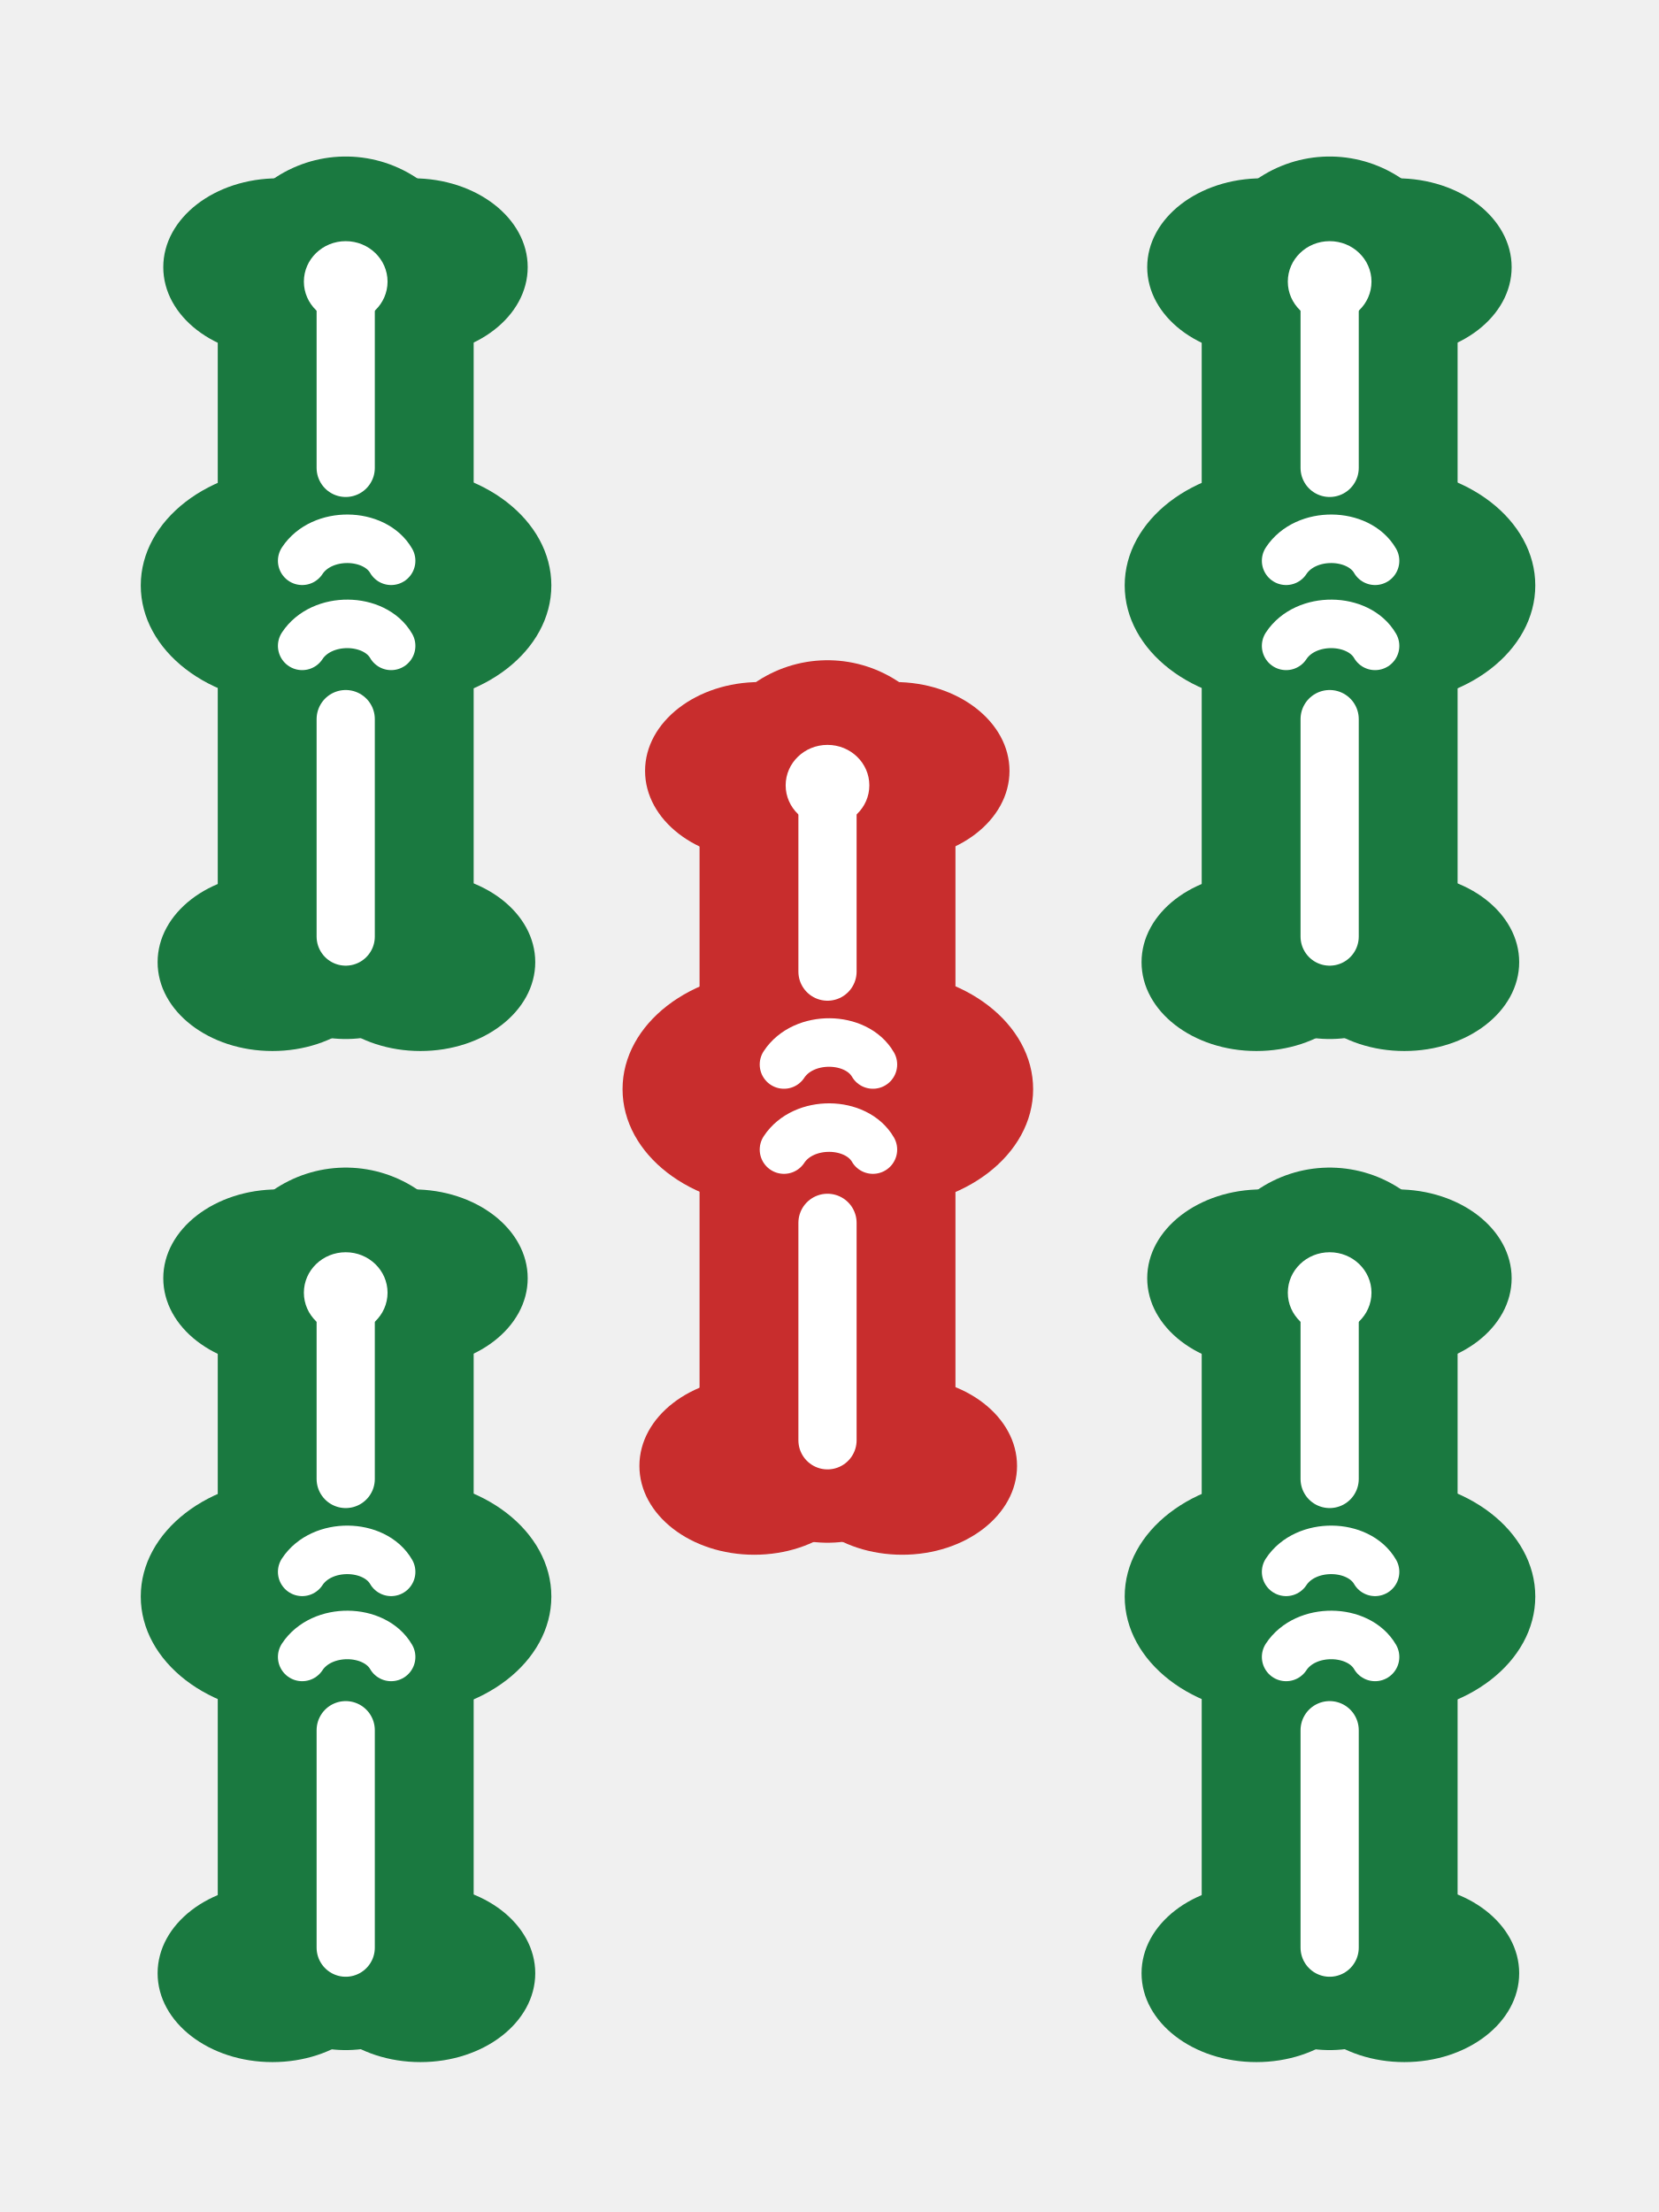
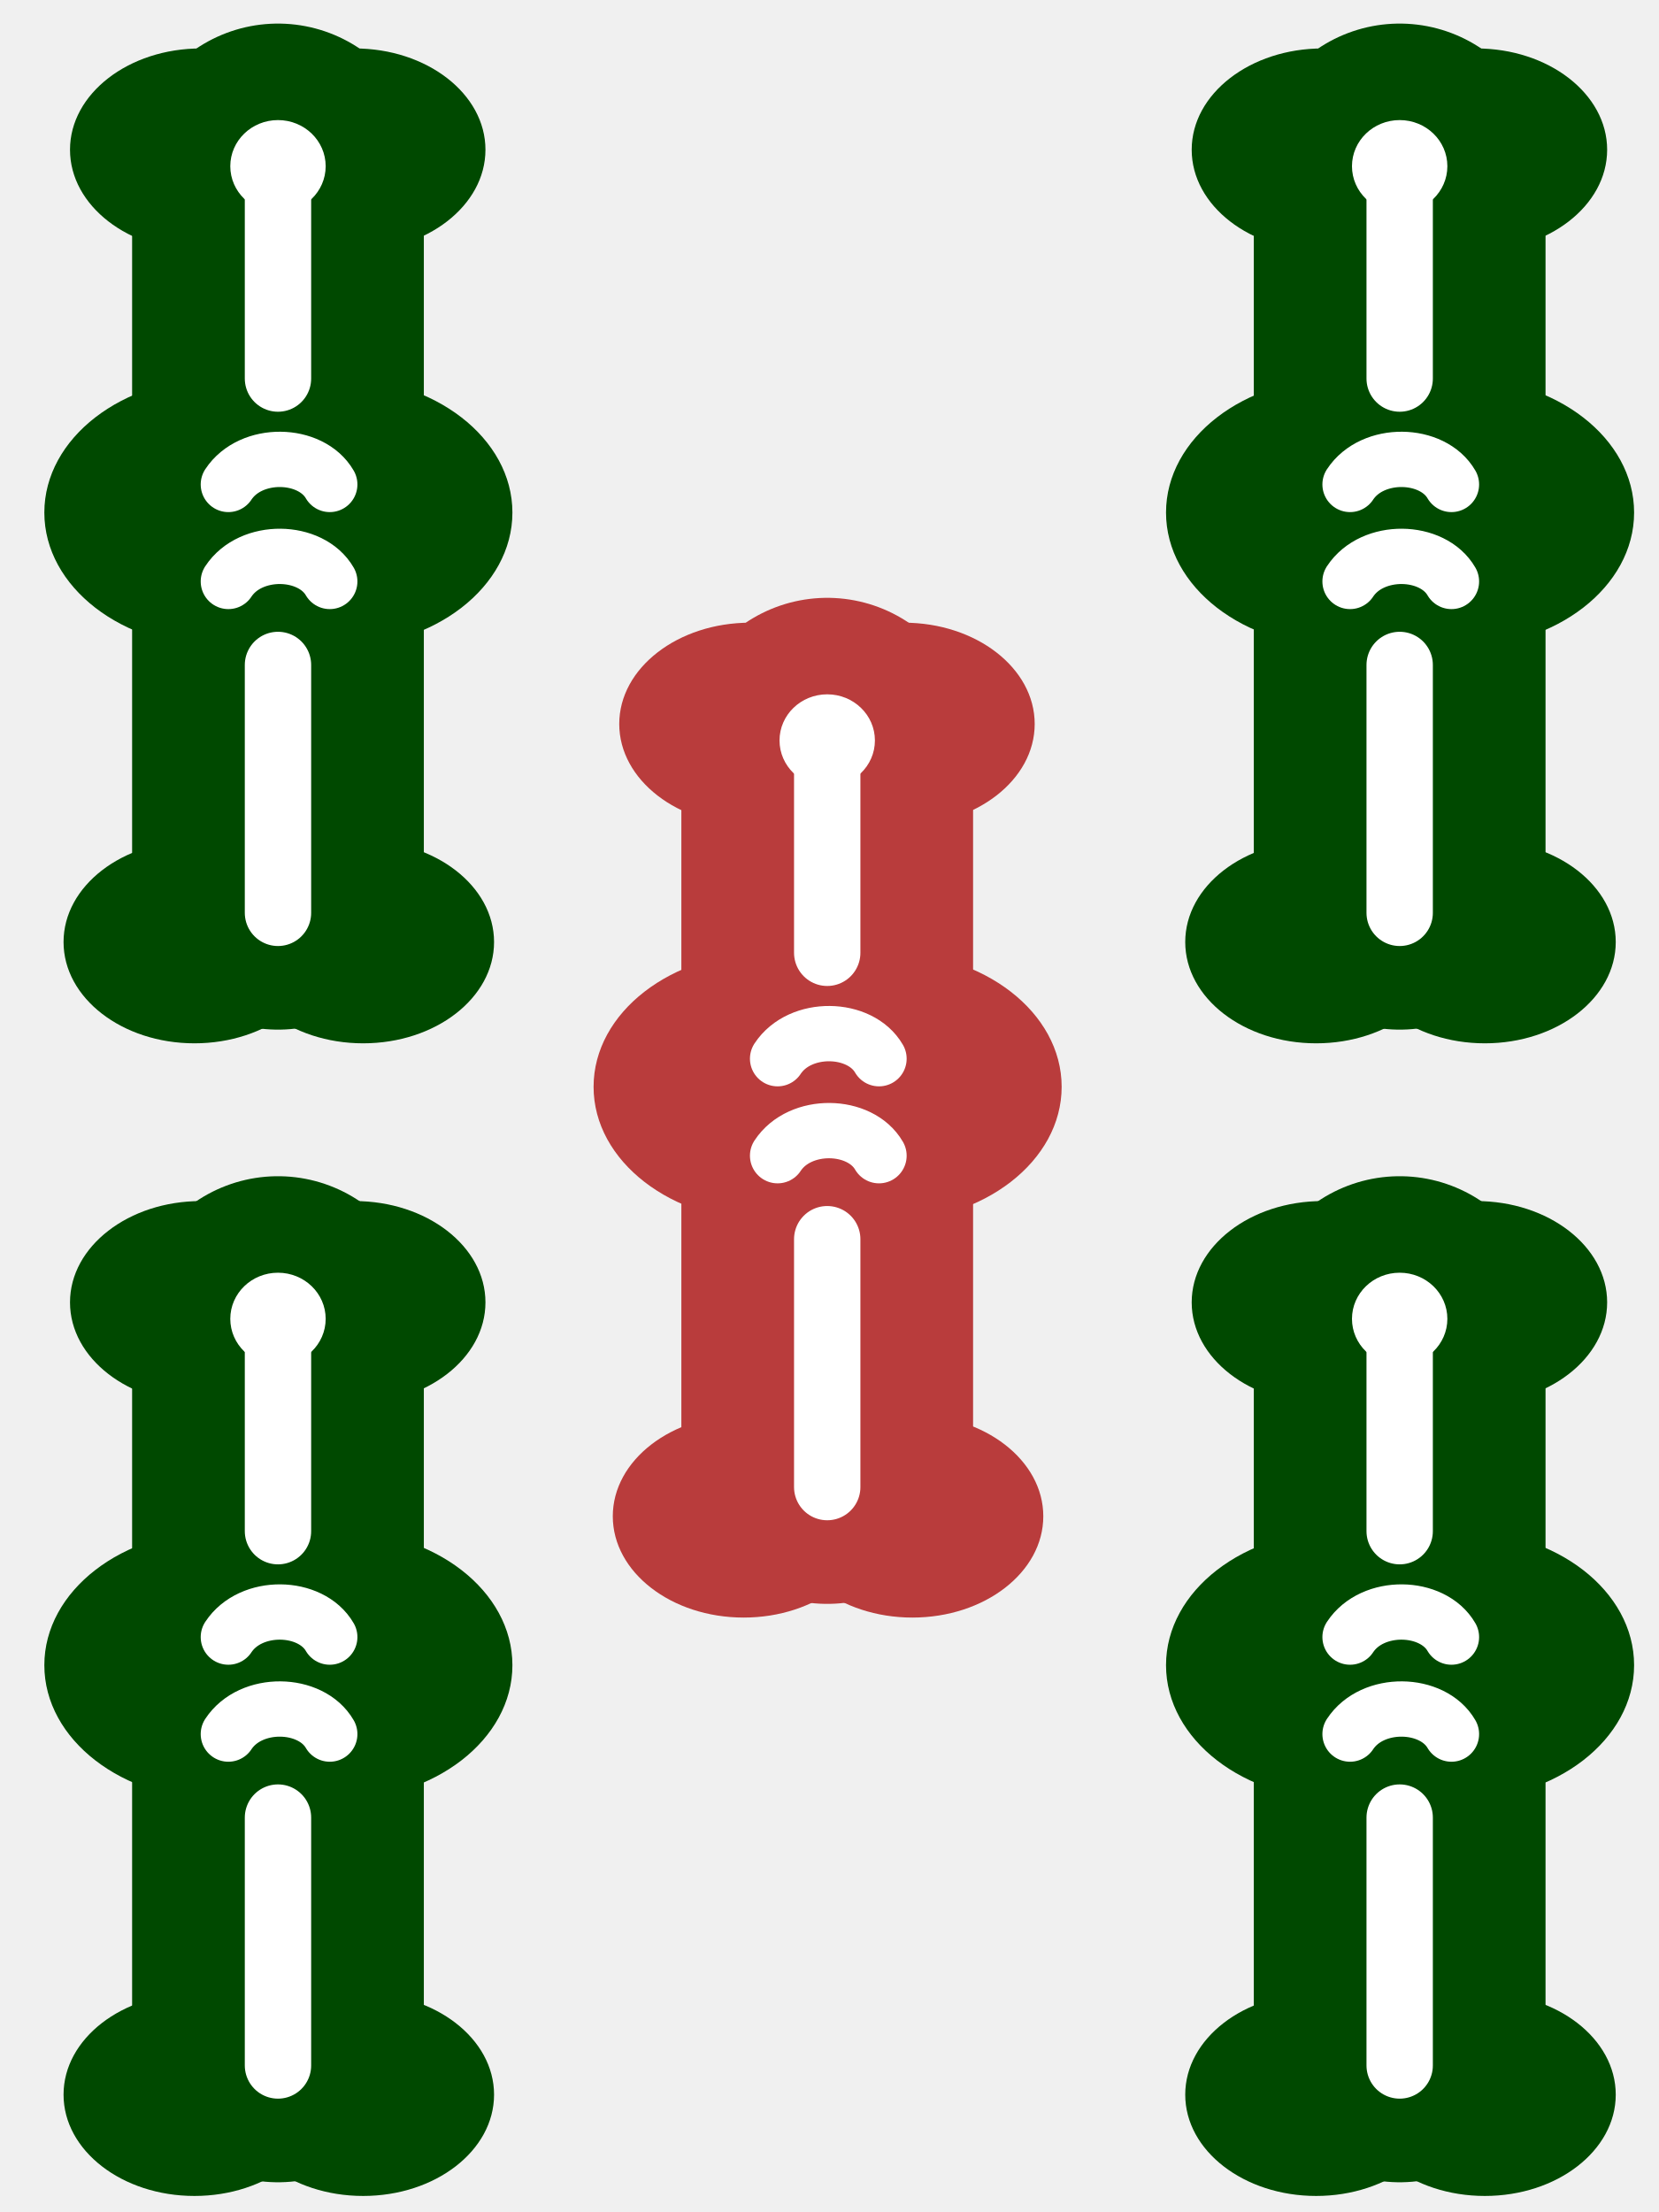
- <svg xmlns="http://www.w3.org/2000/svg" xmlns:ns1="http://www.openswatchbook.org/uri/2009/osb" width="300" height="400" viewBox="-21 -28 342 456" id="svg2" version="1.1">
+ <svg xmlns="http://www.w3.org/2000/svg" xmlns:ns1="http://www.openswatchbook.org/uri/2009/osb" width="300" height="400" viewBox="0 0 300 400" id="svg2" version="1.1">
  <defs id="defs4">
    <linearGradient id="linearGradient10055" ns1:paint="solid">
      <stop style="stop-color:#000000;stop-opacity:1;" offset="0" id="stop10057" />
    </linearGradient>
    <marker orient="auto" refY="0" refX="0" id="Arrow1Lstart" style="overflow:visible">
      <path id="path4978" d="M 0,0 5,-5 -12.5,0 5,5 0,0 Z" style="fill:#000000;fill-opacity:1;fill-rule:evenodd;stroke:#ff5c00;stroke-width:1pt;stroke-opacity:1" transform="matrix(0.8,0,0,0.8,10,0)" />
    </marker>
    <clipPath clipPathUnits="userSpaceOnUse" id="clipPath4243">
      <circle style="opacity:1;fill:#000000;fill-opacity:0.297;fill-rule:nonzero;stroke:#000000;stroke-width:19.133;stroke-linecap:butt;stroke-linejoin:round;stroke-miterlimit:4;stroke-dasharray:none;stroke-dashoffset:0;stroke-opacity:1" id="circle4245" cx="-264.66" cy="-198.207" r="293.954" />
    </clipPath>
    <clipPath clipPathUnits="userSpaceOnUse" id="clipPath7847">
      <ellipse style="opacity:1;fill:#822600;fill-opacity:1;fill-rule:nonzero;stroke:none;stroke-width:12;stroke-linecap:round;stroke-linejoin:round;stroke-miterlimit:4;stroke-dasharray:none;stroke-dashoffset:0;stroke-opacity:1" id="ellipse7849" cx="394" cy="552.362" rx="349.495" ry="216" />
    </clipPath>
    <clipPath clipPathUnits="userSpaceOnUse" id="clipPath4243-1">
      <circle style="opacity:1;fill:#000000;fill-opacity:0.297;fill-rule:nonzero;stroke:#000000;stroke-width:19.133;stroke-linecap:butt;stroke-linejoin:round;stroke-miterlimit:4;stroke-dasharray:none;stroke-dashoffset:0;stroke-opacity:1" id="circle4245-4" cx="-264.66" cy="-198.207" r="293.954" />
    </clipPath>
    <clipPath clipPathUnits="userSpaceOnUse" id="clipPath7876">
      <circle style="opacity:1;fill:#000000;fill-opacity:0.297;fill-rule:nonzero;stroke:#000000;stroke-width:19.133;stroke-linecap:butt;stroke-linejoin:round;stroke-miterlimit:4;stroke-dasharray:none;stroke-dashoffset:0;stroke-opacity:1" id="circle7878" cx="-264.66" cy="-198.207" r="293.954" />
    </clipPath>
    <clipPath clipPathUnits="userSpaceOnUse" id="clipPath14693">
      <rect style="opacity:1;fill:#a53c3c;fill-opacity:1;fill-rule:nonzero;stroke:none;stroke-width:8;stroke-linecap:round;stroke-linejoin:round;stroke-miterlimit:4;stroke-dasharray:none;stroke-dashoffset:0;stroke-opacity:1" id="rect14695" width="131.784" height="168.821" x="-332.596" y="383.498" rx="1.255" ry="3.751" transform="matrix(0.9993908,-0.03489951,0.03489951,0.9993908,0,0)" />
    </clipPath>
    <clipPath clipPathUnits="userSpaceOnUse" id="clipPath14952">
      <ellipse style="opacity:1;fill:#a53c3c;fill-opacity:1;fill-rule:nonzero;stroke:none;stroke-width:7;stroke-linecap:round;stroke-linejoin:round;stroke-miterlimit:4;stroke-dasharray:none;stroke-dashoffset:0;stroke-opacity:1" id="ellipse14954" cx="-271.344" cy="647.256" rx="69.057" ry="116.911" transform="matrix(0.9993908,-0.03489951,0.03489951,0.9993908,0,0)" />
    </clipPath>
  </defs>
  <g id="layer1" transform="translate(0,-652.3622)">
    <g transform="matrix(0.9591565,0,0,0.9591565,-93.20763,235.2361)" id="g4271">
-       <ellipse style="opacity:1;fill:#1a7940;fill-opacity:1;fill-rule:nonzero;stroke:none;stroke-width:30;stroke-linecap:round;stroke-linejoin:round;stroke-miterlimit:4;stroke-dasharray:none;stroke-dashoffset:0;stroke-opacity:1" id="ellipse4273" cx="135.055" cy="680.426" rx="24.68" ry="19.097" />
-       <ellipse cy="680.426" cx="164.02" id="ellipse4275" style="opacity:1;fill:#1a7940;fill-opacity:1;fill-rule:nonzero;stroke:none;stroke-width:30;stroke-linecap:round;stroke-linejoin:round;stroke-miterlimit:4;stroke-dasharray:none;stroke-dashoffset:0;stroke-opacity:1" rx="24.68" ry="19.097" />
-       <ellipse cy="829.799" cx="133.838" id="ellipse4277" style="opacity:1;fill:#1a7940;fill-opacity:1;fill-rule:nonzero;stroke:none;stroke-width:30;stroke-linecap:round;stroke-linejoin:round;stroke-miterlimit:4;stroke-dasharray:none;stroke-dashoffset:0;stroke-opacity:1" rx="24.68" ry="19.097" />
-       <path style="fill:none;fill-rule:evenodd;stroke:#1a7940;stroke-width:55;stroke-linecap:round;stroke-linejoin:miter;stroke-miterlimit:4;stroke-dasharray:none;stroke-opacity:1" d="m 149.585,818.816 0,-134.674" id="path4279" />
-       <ellipse style="opacity:1;fill:#1a7940;fill-opacity:1;fill-rule:nonzero;stroke:none;stroke-width:30;stroke-linecap:round;stroke-linejoin:round;stroke-miterlimit:4;stroke-dasharray:none;stroke-dashoffset:0;stroke-opacity:1" id="ellipse4281" cx="165.642" cy="829.799" rx="24.68" ry="19.097" />
-       <ellipse style="opacity:1;fill:#1a7940;fill-opacity:1;fill-rule:nonzero;stroke:none;stroke-width:30;stroke-linecap:round;stroke-linejoin:round;stroke-miterlimit:4;stroke-dasharray:none;stroke-dashoffset:0;stroke-opacity:1" id="ellipse4283" cx="160.995" cy="748.831" rx="32.787" ry="25.37" />
-       <ellipse cy="748.831" cx="138.323" id="ellipse4285" style="opacity:1;fill:#1a7940;fill-opacity:1;fill-rule:nonzero;stroke:none;stroke-width:30;stroke-linecap:round;stroke-linejoin:round;stroke-miterlimit:4;stroke-dasharray:none;stroke-dashoffset:0;stroke-opacity:1" rx="32.787" ry="25.37" />
+       <ellipse style="opacity:1;fill:#004900;fill-opacity:1;fill-rule:nonzero;stroke:none;stroke-width:30;stroke-linecap:round;stroke-linejoin:round;stroke-miterlimit:4;stroke-dasharray:none;stroke-dashoffset:0;stroke-opacity:1" id="ellipse4273" cx="135.055" cy="680.426" rx="24.68" ry="19.097" />
+       <ellipse cy="680.426" cx="164.02" id="ellipse4275" style="opacity:1;fill:#004900;fill-opacity:1;fill-rule:nonzero;stroke:none;stroke-width:30;stroke-linecap:round;stroke-linejoin:round;stroke-miterlimit:4;stroke-dasharray:none;stroke-dashoffset:0;stroke-opacity:1" rx="24.68" ry="19.097" />
+       <ellipse cy="829.799" cx="133.838" id="ellipse4277" style="opacity:1;fill:#004900;fill-opacity:1;fill-rule:nonzero;stroke:none;stroke-width:30;stroke-linecap:round;stroke-linejoin:round;stroke-miterlimit:4;stroke-dasharray:none;stroke-dashoffset:0;stroke-opacity:1" rx="24.68" ry="19.097" />
+       <path style="fill:none;fill-rule:evenodd;stroke:#004900;stroke-width:55;stroke-linecap:round;stroke-linejoin:miter;stroke-miterlimit:4;stroke-dasharray:none;stroke-opacity:1" d="m 149.585,818.816 0,-134.674" id="path4279" />
+       <ellipse style="opacity:1;fill:#004900;fill-opacity:1;fill-rule:nonzero;stroke:none;stroke-width:30;stroke-linecap:round;stroke-linejoin:round;stroke-miterlimit:4;stroke-dasharray:none;stroke-dashoffset:0;stroke-opacity:1" id="ellipse4281" cx="165.642" cy="829.799" rx="24.68" ry="19.097" />
+       <ellipse style="opacity:1;fill:#004900;fill-opacity:1;fill-rule:nonzero;stroke:none;stroke-width:30;stroke-linecap:round;stroke-linejoin:round;stroke-miterlimit:4;stroke-dasharray:none;stroke-dashoffset:0;stroke-opacity:1" id="ellipse4283" cx="160.995" cy="748.831" rx="32.787" ry="25.37" />
+       <ellipse cy="748.831" cx="138.323" id="ellipse4285" style="opacity:1;fill:#004900;fill-opacity:1;fill-rule:nonzero;stroke:none;stroke-width:30;stroke-linecap:round;stroke-linejoin:round;stroke-miterlimit:4;stroke-dasharray:none;stroke-dashoffset:0;stroke-opacity:1" rx="32.787" ry="25.37" />
      <path style="fill:none;fill-rule:evenodd;stroke:#ffffff;stroke-width:12.511;stroke-linecap:round;stroke-linejoin:miter;stroke-miterlimit:4;stroke-dasharray:none;stroke-opacity:1" d="m 149.585,685.723 0,37.842" id="path4287" />
      <path id="path4289" d="m 149.585,777.562 0,46.734" style="fill:none;fill-rule:evenodd;stroke:#ffffff;stroke-width:12.511;stroke-linecap:round;stroke-linejoin:miter;stroke-miterlimit:4;stroke-dasharray:none;stroke-opacity:1" />
      <ellipse ry="8.697" rx="8.992" style="opacity:1;fill:#ffffff;fill-opacity:1;fill-rule:nonzero;stroke:none;stroke-width:10;stroke-linecap:round;stroke-linejoin:round;stroke-miterlimit:4;stroke-dasharray:none;stroke-dashoffset:0;stroke-opacity:1" id="ellipse4291" cx="149.585" cy="683.533" />
      <path id="path4293" d="m 140.229,761.818 c 4.228,-6.441 15.56,-6.163 19.118,0" style="fill:none;fill-rule:evenodd;stroke:#ffffff;stroke-width:10.426;stroke-linecap:round;stroke-linejoin:round;stroke-miterlimit:4;stroke-dasharray:none;stroke-opacity:1" />
      <path style="fill:none;fill-rule:evenodd;stroke:#ffffff;stroke-width:10.426;stroke-linecap:round;stroke-linejoin:round;stroke-miterlimit:4;stroke-dasharray:none;stroke-opacity:1" d="m 140.229,743.531 c 4.228,-6.441 15.56,-6.163 19.118,0" id="path4295" />
    </g>
    <g transform="matrix(0.9591565,0,0,0.9591565,109.6294,235.2361)" id="g4297">
-       <ellipse style="opacity:1;fill:#1a7940;fill-opacity:1;fill-rule:nonzero;stroke:none;stroke-width:30;stroke-linecap:round;stroke-linejoin:round;stroke-miterlimit:4;stroke-dasharray:none;stroke-dashoffset:0;stroke-opacity:1" id="ellipse4299" cx="135.055" cy="680.426" rx="24.68" ry="19.097" />
-       <ellipse cy="680.426" cx="164.02" id="ellipse4301" style="opacity:1;fill:#1a7940;fill-opacity:1;fill-rule:nonzero;stroke:none;stroke-width:30;stroke-linecap:round;stroke-linejoin:round;stroke-miterlimit:4;stroke-dasharray:none;stroke-dashoffset:0;stroke-opacity:1" rx="24.68" ry="19.097" />
-       <ellipse cy="829.799" cx="133.838" id="ellipse4303" style="opacity:1;fill:#1a7940;fill-opacity:1;fill-rule:nonzero;stroke:none;stroke-width:30;stroke-linecap:round;stroke-linejoin:round;stroke-miterlimit:4;stroke-dasharray:none;stroke-dashoffset:0;stroke-opacity:1" rx="24.68" ry="19.097" />
-       <path style="fill:none;fill-rule:evenodd;stroke:#1a7940;stroke-width:55;stroke-linecap:round;stroke-linejoin:miter;stroke-miterlimit:4;stroke-dasharray:none;stroke-opacity:1" d="m 149.585,818.816 0,-134.674" id="path4305" />
-       <ellipse style="opacity:1;fill:#1a7940;fill-opacity:1;fill-rule:nonzero;stroke:none;stroke-width:30;stroke-linecap:round;stroke-linejoin:round;stroke-miterlimit:4;stroke-dasharray:none;stroke-dashoffset:0;stroke-opacity:1" id="ellipse4307" cx="165.642" cy="829.799" rx="24.68" ry="19.097" />
-       <ellipse style="opacity:1;fill:#1a7940;fill-opacity:1;fill-rule:nonzero;stroke:none;stroke-width:30;stroke-linecap:round;stroke-linejoin:round;stroke-miterlimit:4;stroke-dasharray:none;stroke-dashoffset:0;stroke-opacity:1" id="ellipse4309" cx="160.995" cy="748.831" rx="32.787" ry="25.37" />
-       <ellipse cy="748.831" cx="138.323" id="ellipse4311" style="opacity:1;fill:#1a7940;fill-opacity:1;fill-rule:nonzero;stroke:none;stroke-width:30;stroke-linecap:round;stroke-linejoin:round;stroke-miterlimit:4;stroke-dasharray:none;stroke-dashoffset:0;stroke-opacity:1" rx="32.787" ry="25.37" />
+       <ellipse style="opacity:1;fill:#004900;fill-opacity:1;fill-rule:nonzero;stroke:none;stroke-width:30;stroke-linecap:round;stroke-linejoin:round;stroke-miterlimit:4;stroke-dasharray:none;stroke-dashoffset:0;stroke-opacity:1" id="ellipse4299" cx="135.055" cy="680.426" rx="24.68" ry="19.097" />
+       <ellipse cy="680.426" cx="164.02" id="ellipse4301" style="opacity:1;fill:#004900;fill-opacity:1;fill-rule:nonzero;stroke:none;stroke-width:30;stroke-linecap:round;stroke-linejoin:round;stroke-miterlimit:4;stroke-dasharray:none;stroke-dashoffset:0;stroke-opacity:1" rx="24.68" ry="19.097" />
+       <ellipse cy="829.799" cx="133.838" id="ellipse4303" style="opacity:1;fill:#004900;fill-opacity:1;fill-rule:nonzero;stroke:none;stroke-width:30;stroke-linecap:round;stroke-linejoin:round;stroke-miterlimit:4;stroke-dasharray:none;stroke-dashoffset:0;stroke-opacity:1" rx="24.68" ry="19.097" />
+       <path style="fill:none;fill-rule:evenodd;stroke:#004900;stroke-width:55;stroke-linecap:round;stroke-linejoin:miter;stroke-miterlimit:4;stroke-dasharray:none;stroke-opacity:1" d="m 149.585,818.816 0,-134.674" id="path4305" />
+       <ellipse style="opacity:1;fill:#004900;fill-opacity:1;fill-rule:nonzero;stroke:none;stroke-width:30;stroke-linecap:round;stroke-linejoin:round;stroke-miterlimit:4;stroke-dasharray:none;stroke-dashoffset:0;stroke-opacity:1" id="ellipse4307" cx="165.642" cy="829.799" rx="24.68" ry="19.097" />
+       <ellipse style="opacity:1;fill:#004900;fill-opacity:1;fill-rule:nonzero;stroke:none;stroke-width:30;stroke-linecap:round;stroke-linejoin:round;stroke-miterlimit:4;stroke-dasharray:none;stroke-dashoffset:0;stroke-opacity:1" id="ellipse4309" cx="160.995" cy="748.831" rx="32.787" ry="25.37" />
+       <ellipse cy="748.831" cx="138.323" id="ellipse4311" style="opacity:1;fill:#004900;fill-opacity:1;fill-rule:nonzero;stroke:none;stroke-width:30;stroke-linecap:round;stroke-linejoin:round;stroke-miterlimit:4;stroke-dasharray:none;stroke-dashoffset:0;stroke-opacity:1" rx="32.787" ry="25.37" />
      <path style="fill:none;fill-rule:evenodd;stroke:#ffffff;stroke-width:12.511;stroke-linecap:round;stroke-linejoin:miter;stroke-miterlimit:4;stroke-dasharray:none;stroke-opacity:1" d="m 149.585,685.723 0,37.842" id="path4313" />
      <path id="path4315" d="m 149.585,777.562 0,46.734" style="fill:none;fill-rule:evenodd;stroke:#ffffff;stroke-width:12.511;stroke-linecap:round;stroke-linejoin:miter;stroke-miterlimit:4;stroke-dasharray:none;stroke-opacity:1" />
      <ellipse ry="8.697" rx="8.992" style="opacity:1;fill:#ffffff;fill-opacity:1;fill-rule:nonzero;stroke:none;stroke-width:10;stroke-linecap:round;stroke-linejoin:round;stroke-miterlimit:4;stroke-dasharray:none;stroke-dashoffset:0;stroke-opacity:1" id="ellipse4317" cx="149.585" cy="683.533" />
      <path id="path4319" d="m 140.229,761.818 c 4.228,-6.441 15.56,-6.163 19.118,0" style="fill:none;fill-rule:evenodd;stroke:#ffffff;stroke-width:10.426;stroke-linecap:round;stroke-linejoin:round;stroke-miterlimit:4;stroke-dasharray:none;stroke-opacity:1" />
      <path style="fill:none;fill-rule:evenodd;stroke:#ffffff;stroke-width:10.426;stroke-linecap:round;stroke-linejoin:round;stroke-miterlimit:4;stroke-dasharray:none;stroke-opacity:1" d="m 140.229,743.531 c 4.228,-6.441 15.56,-6.163 19.118,0" id="path4321" />
    </g>
    <g id="g4337" transform="matrix(0.9591565,0,0,0.9591565,6.112593,130.6453)">
-       <ellipse ry="19.097" rx="24.68" cy="680.426" cx="135.055" id="ellipse4339" style="opacity:1;fill:#c82d2d;fill-opacity:1;fill-rule:nonzero;stroke:none;stroke-width:30;stroke-linecap:round;stroke-linejoin:round;stroke-miterlimit:4;stroke-dasharray:none;stroke-dashoffset:0;stroke-opacity:1" />
-       <ellipse ry="19.097" rx="24.68" style="opacity:1;fill:#c82d2d;fill-opacity:1;fill-rule:nonzero;stroke:none;stroke-width:30;stroke-linecap:round;stroke-linejoin:round;stroke-miterlimit:4;stroke-dasharray:none;stroke-dashoffset:0;stroke-opacity:1" id="ellipse4341" cx="164.02" cy="680.426" />
-       <ellipse ry="19.097" rx="24.68" style="opacity:1;fill:#c82d2d;fill-opacity:1;fill-rule:nonzero;stroke:none;stroke-width:30;stroke-linecap:round;stroke-linejoin:round;stroke-miterlimit:4;stroke-dasharray:none;stroke-dashoffset:0;stroke-opacity:1" id="ellipse4343" cx="133.838" cy="829.799" />
-       <path id="path4345" d="m 149.585,818.816 0,-134.674" style="fill:none;fill-rule:evenodd;stroke:#c82d2d;stroke-width:55;stroke-linecap:round;stroke-linejoin:miter;stroke-miterlimit:4;stroke-dasharray:none;stroke-opacity:1" />
-       <ellipse ry="19.097" rx="24.68" cy="829.799" cx="165.642" id="ellipse4347" style="opacity:1;fill:#c82d2d;fill-opacity:1;fill-rule:nonzero;stroke:none;stroke-width:30;stroke-linecap:round;stroke-linejoin:round;stroke-miterlimit:4;stroke-dasharray:none;stroke-dashoffset:0;stroke-opacity:1" />
-       <ellipse ry="25.37" rx="32.787" cy="748.831" cx="160.995" id="ellipse4349" style="opacity:1;fill:#c82d2d;fill-opacity:1;fill-rule:nonzero;stroke:none;stroke-width:30;stroke-linecap:round;stroke-linejoin:round;stroke-miterlimit:4;stroke-dasharray:none;stroke-dashoffset:0;stroke-opacity:1" />
-       <ellipse ry="25.37" rx="32.787" style="opacity:1;fill:#c82d2d;fill-opacity:1;fill-rule:nonzero;stroke:none;stroke-width:30;stroke-linecap:round;stroke-linejoin:round;stroke-miterlimit:4;stroke-dasharray:none;stroke-dashoffset:0;stroke-opacity:1" id="ellipse4351" cx="138.323" cy="748.831" />
+       <ellipse ry="19.097" rx="24.68" cy="680.426" cx="135.055" id="ellipse4339" style="opacity:1;fill:#b93c3c;fill-opacity:1;fill-rule:nonzero;stroke:none;stroke-width:30;stroke-linecap:round;stroke-linejoin:round;stroke-miterlimit:4;stroke-dasharray:none;stroke-dashoffset:0;stroke-opacity:1" />
+       <ellipse ry="19.097" rx="24.68" style="opacity:1;fill:#b93c3c;fill-opacity:1;fill-rule:nonzero;stroke:none;stroke-width:30;stroke-linecap:round;stroke-linejoin:round;stroke-miterlimit:4;stroke-dasharray:none;stroke-dashoffset:0;stroke-opacity:1" id="ellipse4341" cx="164.02" cy="680.426" />
+       <ellipse ry="19.097" rx="24.68" style="opacity:1;fill:#b93c3c;fill-opacity:1;fill-rule:nonzero;stroke:none;stroke-width:30;stroke-linecap:round;stroke-linejoin:round;stroke-miterlimit:4;stroke-dasharray:none;stroke-dashoffset:0;stroke-opacity:1" id="ellipse4343" cx="133.838" cy="829.799" />
+       <path id="path4345" d="m 149.585,818.816 0,-134.674" style="fill:none;fill-rule:evenodd;stroke:#b93c3c;stroke-width:55;stroke-linecap:round;stroke-linejoin:miter;stroke-miterlimit:4;stroke-dasharray:none;stroke-opacity:1" />
+       <ellipse ry="19.097" rx="24.68" cy="829.799" cx="165.642" id="ellipse4347" style="opacity:1;fill:#b93c3c;fill-opacity:1;fill-rule:nonzero;stroke:none;stroke-width:30;stroke-linecap:round;stroke-linejoin:round;stroke-miterlimit:4;stroke-dasharray:none;stroke-dashoffset:0;stroke-opacity:1" />
+       <ellipse ry="25.37" rx="32.787" cy="748.831" cx="160.995" id="ellipse4349" style="opacity:1;fill:#b93c3c;fill-opacity:1;fill-rule:nonzero;stroke:none;stroke-width:30;stroke-linecap:round;stroke-linejoin:round;stroke-miterlimit:4;stroke-dasharray:none;stroke-dashoffset:0;stroke-opacity:1" />
+       <ellipse ry="25.37" rx="32.787" style="opacity:1;fill:#b93c3c;fill-opacity:1;fill-rule:nonzero;stroke:none;stroke-width:30;stroke-linecap:round;stroke-linejoin:round;stroke-miterlimit:4;stroke-dasharray:none;stroke-dashoffset:0;stroke-opacity:1" id="ellipse4351" cx="138.323" cy="748.831" />
      <path id="path4353" d="m 149.585,685.723 0,37.842" style="fill:none;fill-rule:evenodd;stroke:#ffffff;stroke-width:12.511;stroke-linecap:round;stroke-linejoin:miter;stroke-miterlimit:4;stroke-dasharray:none;stroke-opacity:1" />
      <path style="fill:none;fill-rule:evenodd;stroke:#ffffff;stroke-width:12.511;stroke-linecap:round;stroke-linejoin:miter;stroke-miterlimit:4;stroke-dasharray:none;stroke-opacity:1" d="m 149.585,777.562 0,46.734" id="path4355" />
      <ellipse cy="683.533" cx="149.585" id="ellipse4357" style="opacity:1;fill:#ffffff;fill-opacity:1;fill-rule:nonzero;stroke:none;stroke-width:10;stroke-linecap:round;stroke-linejoin:round;stroke-miterlimit:4;stroke-dasharray:none;stroke-dashoffset:0;stroke-opacity:1" rx="8.992" ry="8.697" />
      <path style="fill:none;fill-rule:evenodd;stroke:#ffffff;stroke-width:10.426;stroke-linecap:round;stroke-linejoin:round;stroke-miterlimit:4;stroke-dasharray:none;stroke-opacity:1" d="m 140.229,761.818 c 4.228,-6.441 15.56,-6.163 19.118,0" id="path4359" />
      <path id="path4361" d="m 140.229,743.531 c 4.228,-6.441 15.56,-6.163 19.118,0" style="fill:none;fill-rule:evenodd;stroke:#ffffff;stroke-width:10.426;stroke-linecap:round;stroke-linejoin:round;stroke-miterlimit:4;stroke-dasharray:none;stroke-opacity:1" />
    </g>
    <g id="g4307" transform="matrix(0.9591565,0,0,0.9591565,109.6294,26.80356)">
-       <ellipse ry="19.097" rx="24.68" cy="680.426" cx="135.055" id="ellipse4310" style="opacity:1;fill:#1a7940;fill-opacity:1;fill-rule:nonzero;stroke:none;stroke-width:30;stroke-linecap:round;stroke-linejoin:round;stroke-miterlimit:4;stroke-dasharray:none;stroke-dashoffset:0;stroke-opacity:1" />
-       <ellipse ry="19.097" rx="24.68" style="opacity:1;fill:#1a7940;fill-opacity:1;fill-rule:nonzero;stroke:none;stroke-width:30;stroke-linecap:round;stroke-linejoin:round;stroke-miterlimit:4;stroke-dasharray:none;stroke-dashoffset:0;stroke-opacity:1" id="ellipse4312" cx="164.02" cy="680.426" />
-       <ellipse ry="19.097" rx="24.68" style="opacity:1;fill:#1a7940;fill-opacity:1;fill-rule:nonzero;stroke:none;stroke-width:30;stroke-linecap:round;stroke-linejoin:round;stroke-miterlimit:4;stroke-dasharray:none;stroke-dashoffset:0;stroke-opacity:1" id="ellipse4315" cx="133.838" cy="829.799" />
-       <path id="path4317" d="m 149.585,818.816 0,-134.674" style="fill:none;fill-rule:evenodd;stroke:#1a7940;stroke-width:55;stroke-linecap:round;stroke-linejoin:miter;stroke-miterlimit:4;stroke-dasharray:none;stroke-opacity:1" />
-       <ellipse ry="19.097" rx="24.68" cy="829.799" cx="165.642" id="ellipse4319" style="opacity:1;fill:#1a7940;fill-opacity:1;fill-rule:nonzero;stroke:none;stroke-width:30;stroke-linecap:round;stroke-linejoin:round;stroke-miterlimit:4;stroke-dasharray:none;stroke-dashoffset:0;stroke-opacity:1" />
-       <ellipse ry="25.37" rx="32.787" cy="748.831" cx="160.995" id="ellipse4321" style="opacity:1;fill:#1a7940;fill-opacity:1;fill-rule:nonzero;stroke:none;stroke-width:30;stroke-linecap:round;stroke-linejoin:round;stroke-miterlimit:4;stroke-dasharray:none;stroke-dashoffset:0;stroke-opacity:1" />
-       <ellipse ry="25.37" rx="32.787" style="opacity:1;fill:#1a7940;fill-opacity:1;fill-rule:nonzero;stroke:none;stroke-width:30;stroke-linecap:round;stroke-linejoin:round;stroke-miterlimit:4;stroke-dasharray:none;stroke-dashoffset:0;stroke-opacity:1" id="ellipse4323" cx="138.323" cy="748.831" />
+       <ellipse ry="19.097" rx="24.68" cy="680.426" cx="135.055" id="ellipse4310" style="opacity:1;fill:#004900;fill-opacity:1;fill-rule:nonzero;stroke:none;stroke-width:30;stroke-linecap:round;stroke-linejoin:round;stroke-miterlimit:4;stroke-dasharray:none;stroke-dashoffset:0;stroke-opacity:1" />
+       <ellipse ry="19.097" rx="24.68" style="opacity:1;fill:#004900;fill-opacity:1;fill-rule:nonzero;stroke:none;stroke-width:30;stroke-linecap:round;stroke-linejoin:round;stroke-miterlimit:4;stroke-dasharray:none;stroke-dashoffset:0;stroke-opacity:1" id="ellipse4312" cx="164.02" cy="680.426" />
+       <ellipse ry="19.097" rx="24.68" style="opacity:1;fill:#004900;fill-opacity:1;fill-rule:nonzero;stroke:none;stroke-width:30;stroke-linecap:round;stroke-linejoin:round;stroke-miterlimit:4;stroke-dasharray:none;stroke-dashoffset:0;stroke-opacity:1" id="ellipse4315" cx="133.838" cy="829.799" />
+       <path id="path4317" d="m 149.585,818.816 0,-134.674" style="fill:none;fill-rule:evenodd;stroke:#004900;stroke-width:55;stroke-linecap:round;stroke-linejoin:miter;stroke-miterlimit:4;stroke-dasharray:none;stroke-opacity:1" />
+       <ellipse ry="19.097" rx="24.68" cy="829.799" cx="165.642" id="ellipse4319" style="opacity:1;fill:#004900;fill-opacity:1;fill-rule:nonzero;stroke:none;stroke-width:30;stroke-linecap:round;stroke-linejoin:round;stroke-miterlimit:4;stroke-dasharray:none;stroke-dashoffset:0;stroke-opacity:1" />
+       <ellipse ry="25.37" rx="32.787" cy="748.831" cx="160.995" id="ellipse4321" style="opacity:1;fill:#004900;fill-opacity:1;fill-rule:nonzero;stroke:none;stroke-width:30;stroke-linecap:round;stroke-linejoin:round;stroke-miterlimit:4;stroke-dasharray:none;stroke-dashoffset:0;stroke-opacity:1" />
+       <ellipse ry="25.37" rx="32.787" style="opacity:1;fill:#004900;fill-opacity:1;fill-rule:nonzero;stroke:none;stroke-width:30;stroke-linecap:round;stroke-linejoin:round;stroke-miterlimit:4;stroke-dasharray:none;stroke-dashoffset:0;stroke-opacity:1" id="ellipse4323" cx="138.323" cy="748.831" />
      <path id="path4325" d="m 149.585,685.723 0,37.842" style="fill:none;fill-rule:evenodd;stroke:#ffffff;stroke-width:12.511;stroke-linecap:round;stroke-linejoin:miter;stroke-miterlimit:4;stroke-dasharray:none;stroke-opacity:1" />
      <path style="fill:none;fill-rule:evenodd;stroke:#ffffff;stroke-width:12.511;stroke-linecap:round;stroke-linejoin:miter;stroke-miterlimit:4;stroke-dasharray:none;stroke-opacity:1" d="m 149.585,777.562 0,46.734" id="path4327" />
      <ellipse cy="683.533" cx="149.585" id="ellipse4329" style="opacity:1;fill:#ffffff;fill-opacity:1;fill-rule:nonzero;stroke:none;stroke-width:10;stroke-linecap:round;stroke-linejoin:round;stroke-miterlimit:4;stroke-dasharray:none;stroke-dashoffset:0;stroke-opacity:1" rx="8.992" ry="8.697" />
      <path style="fill:none;fill-rule:evenodd;stroke:#ffffff;stroke-width:10.426;stroke-linecap:round;stroke-linejoin:round;stroke-miterlimit:4;stroke-dasharray:none;stroke-opacity:1" d="m 140.229,761.818 c 4.228,-6.441 15.56,-6.163 19.118,0" id="path4331" />
      <path id="path4333" d="m 140.229,743.531 c 4.228,-6.441 15.56,-6.163 19.118,0" style="fill:none;fill-rule:evenodd;stroke:#ffffff;stroke-width:10.426;stroke-linecap:round;stroke-linejoin:round;stroke-miterlimit:4;stroke-dasharray:none;stroke-opacity:1" />
    </g>
    <g id="g4335" transform="matrix(0.9591565,0,0,0.9591565,-93.20763,26.80356)">
-       <ellipse ry="19.097" rx="24.68" cy="680.426" cx="135.055" id="ellipse4337" style="opacity:1;fill:#1a7940;fill-opacity:1;fill-rule:nonzero;stroke:none;stroke-width:30;stroke-linecap:round;stroke-linejoin:round;stroke-miterlimit:4;stroke-dasharray:none;stroke-dashoffset:0;stroke-opacity:1" />
-       <ellipse ry="19.097" rx="24.68" style="opacity:1;fill:#1a7940;fill-opacity:1;fill-rule:nonzero;stroke:none;stroke-width:30;stroke-linecap:round;stroke-linejoin:round;stroke-miterlimit:4;stroke-dasharray:none;stroke-dashoffset:0;stroke-opacity:1" id="ellipse4340" cx="164.02" cy="680.426" />
-       <ellipse ry="19.097" rx="24.68" style="opacity:1;fill:#1a7940;fill-opacity:1;fill-rule:nonzero;stroke:none;stroke-width:30;stroke-linecap:round;stroke-linejoin:round;stroke-miterlimit:4;stroke-dasharray:none;stroke-dashoffset:0;stroke-opacity:1" id="ellipse4342" cx="133.838" cy="829.799" />
-       <path id="path4344" d="m 149.585,818.816 0,-134.674" style="fill:none;fill-rule:evenodd;stroke:#1a7940;stroke-width:55;stroke-linecap:round;stroke-linejoin:miter;stroke-miterlimit:4;stroke-dasharray:none;stroke-opacity:1" />
-       <ellipse ry="19.097" rx="24.68" cy="829.799" cx="165.642" id="ellipse4346" style="opacity:1;fill:#1a7940;fill-opacity:1;fill-rule:nonzero;stroke:none;stroke-width:30;stroke-linecap:round;stroke-linejoin:round;stroke-miterlimit:4;stroke-dasharray:none;stroke-dashoffset:0;stroke-opacity:1" />
-       <ellipse ry="25.37" rx="32.787" cy="748.831" cx="160.995" id="ellipse4348" style="opacity:1;fill:#1a7940;fill-opacity:1;fill-rule:nonzero;stroke:none;stroke-width:30;stroke-linecap:round;stroke-linejoin:round;stroke-miterlimit:4;stroke-dasharray:none;stroke-dashoffset:0;stroke-opacity:1" />
-       <ellipse ry="25.37" rx="32.787" style="opacity:1;fill:#1a7940;fill-opacity:1;fill-rule:nonzero;stroke:none;stroke-width:30;stroke-linecap:round;stroke-linejoin:round;stroke-miterlimit:4;stroke-dasharray:none;stroke-dashoffset:0;stroke-opacity:1" id="ellipse4350" cx="138.323" cy="748.831" />
+       <ellipse ry="19.097" rx="24.68" cy="680.426" cx="135.055" id="ellipse4337" style="opacity:1;fill:#004900;fill-opacity:1;fill-rule:nonzero;stroke:none;stroke-width:30;stroke-linecap:round;stroke-linejoin:round;stroke-miterlimit:4;stroke-dasharray:none;stroke-dashoffset:0;stroke-opacity:1" />
+       <ellipse ry="19.097" rx="24.68" style="opacity:1;fill:#004900;fill-opacity:1;fill-rule:nonzero;stroke:none;stroke-width:30;stroke-linecap:round;stroke-linejoin:round;stroke-miterlimit:4;stroke-dasharray:none;stroke-dashoffset:0;stroke-opacity:1" id="ellipse4340" cx="164.02" cy="680.426" />
+       <ellipse ry="19.097" rx="24.68" style="opacity:1;fill:#004900;fill-opacity:1;fill-rule:nonzero;stroke:none;stroke-width:30;stroke-linecap:round;stroke-linejoin:round;stroke-miterlimit:4;stroke-dasharray:none;stroke-dashoffset:0;stroke-opacity:1" id="ellipse4342" cx="133.838" cy="829.799" />
+       <path id="path4344" d="m 149.585,818.816 0,-134.674" style="fill:none;fill-rule:evenodd;stroke:#004900;stroke-width:55;stroke-linecap:round;stroke-linejoin:miter;stroke-miterlimit:4;stroke-dasharray:none;stroke-opacity:1" />
+       <ellipse ry="19.097" rx="24.68" cy="829.799" cx="165.642" id="ellipse4346" style="opacity:1;fill:#004900;fill-opacity:1;fill-rule:nonzero;stroke:none;stroke-width:30;stroke-linecap:round;stroke-linejoin:round;stroke-miterlimit:4;stroke-dasharray:none;stroke-dashoffset:0;stroke-opacity:1" />
+       <ellipse ry="25.37" rx="32.787" cy="748.831" cx="160.995" id="ellipse4348" style="opacity:1;fill:#004900;fill-opacity:1;fill-rule:nonzero;stroke:none;stroke-width:30;stroke-linecap:round;stroke-linejoin:round;stroke-miterlimit:4;stroke-dasharray:none;stroke-dashoffset:0;stroke-opacity:1" />
+       <ellipse ry="25.37" rx="32.787" style="opacity:1;fill:#004900;fill-opacity:1;fill-rule:nonzero;stroke:none;stroke-width:30;stroke-linecap:round;stroke-linejoin:round;stroke-miterlimit:4;stroke-dasharray:none;stroke-dashoffset:0;stroke-opacity:1" id="ellipse4350" cx="138.323" cy="748.831" />
      <path id="path4352" d="m 149.585,685.723 0,37.842" style="fill:none;fill-rule:evenodd;stroke:#ffffff;stroke-width:12.511;stroke-linecap:round;stroke-linejoin:miter;stroke-miterlimit:4;stroke-dasharray:none;stroke-opacity:1" />
      <path style="fill:none;fill-rule:evenodd;stroke:#ffffff;stroke-width:12.511;stroke-linecap:round;stroke-linejoin:miter;stroke-miterlimit:4;stroke-dasharray:none;stroke-opacity:1" d="m 149.585,777.562 0,46.734" id="path4354" />
      <ellipse cy="683.533" cx="149.585" id="ellipse4356" style="opacity:1;fill:#ffffff;fill-opacity:1;fill-rule:nonzero;stroke:none;stroke-width:10;stroke-linecap:round;stroke-linejoin:round;stroke-miterlimit:4;stroke-dasharray:none;stroke-dashoffset:0;stroke-opacity:1" rx="8.992" ry="8.697" />
      <path style="fill:none;fill-rule:evenodd;stroke:#ffffff;stroke-width:10.426;stroke-linecap:round;stroke-linejoin:round;stroke-miterlimit:4;stroke-dasharray:none;stroke-opacity:1" d="m 140.229,761.818 c 4.228,-6.441 15.56,-6.163 19.118,0" id="path4358" />
      <path id="path4360" d="m 140.229,743.531 c 4.228,-6.441 15.56,-6.163 19.118,0" style="fill:none;fill-rule:evenodd;stroke:#ffffff;stroke-width:10.426;stroke-linecap:round;stroke-linejoin:round;stroke-miterlimit:4;stroke-dasharray:none;stroke-opacity:1" />
    </g>
  </g>
</svg>
